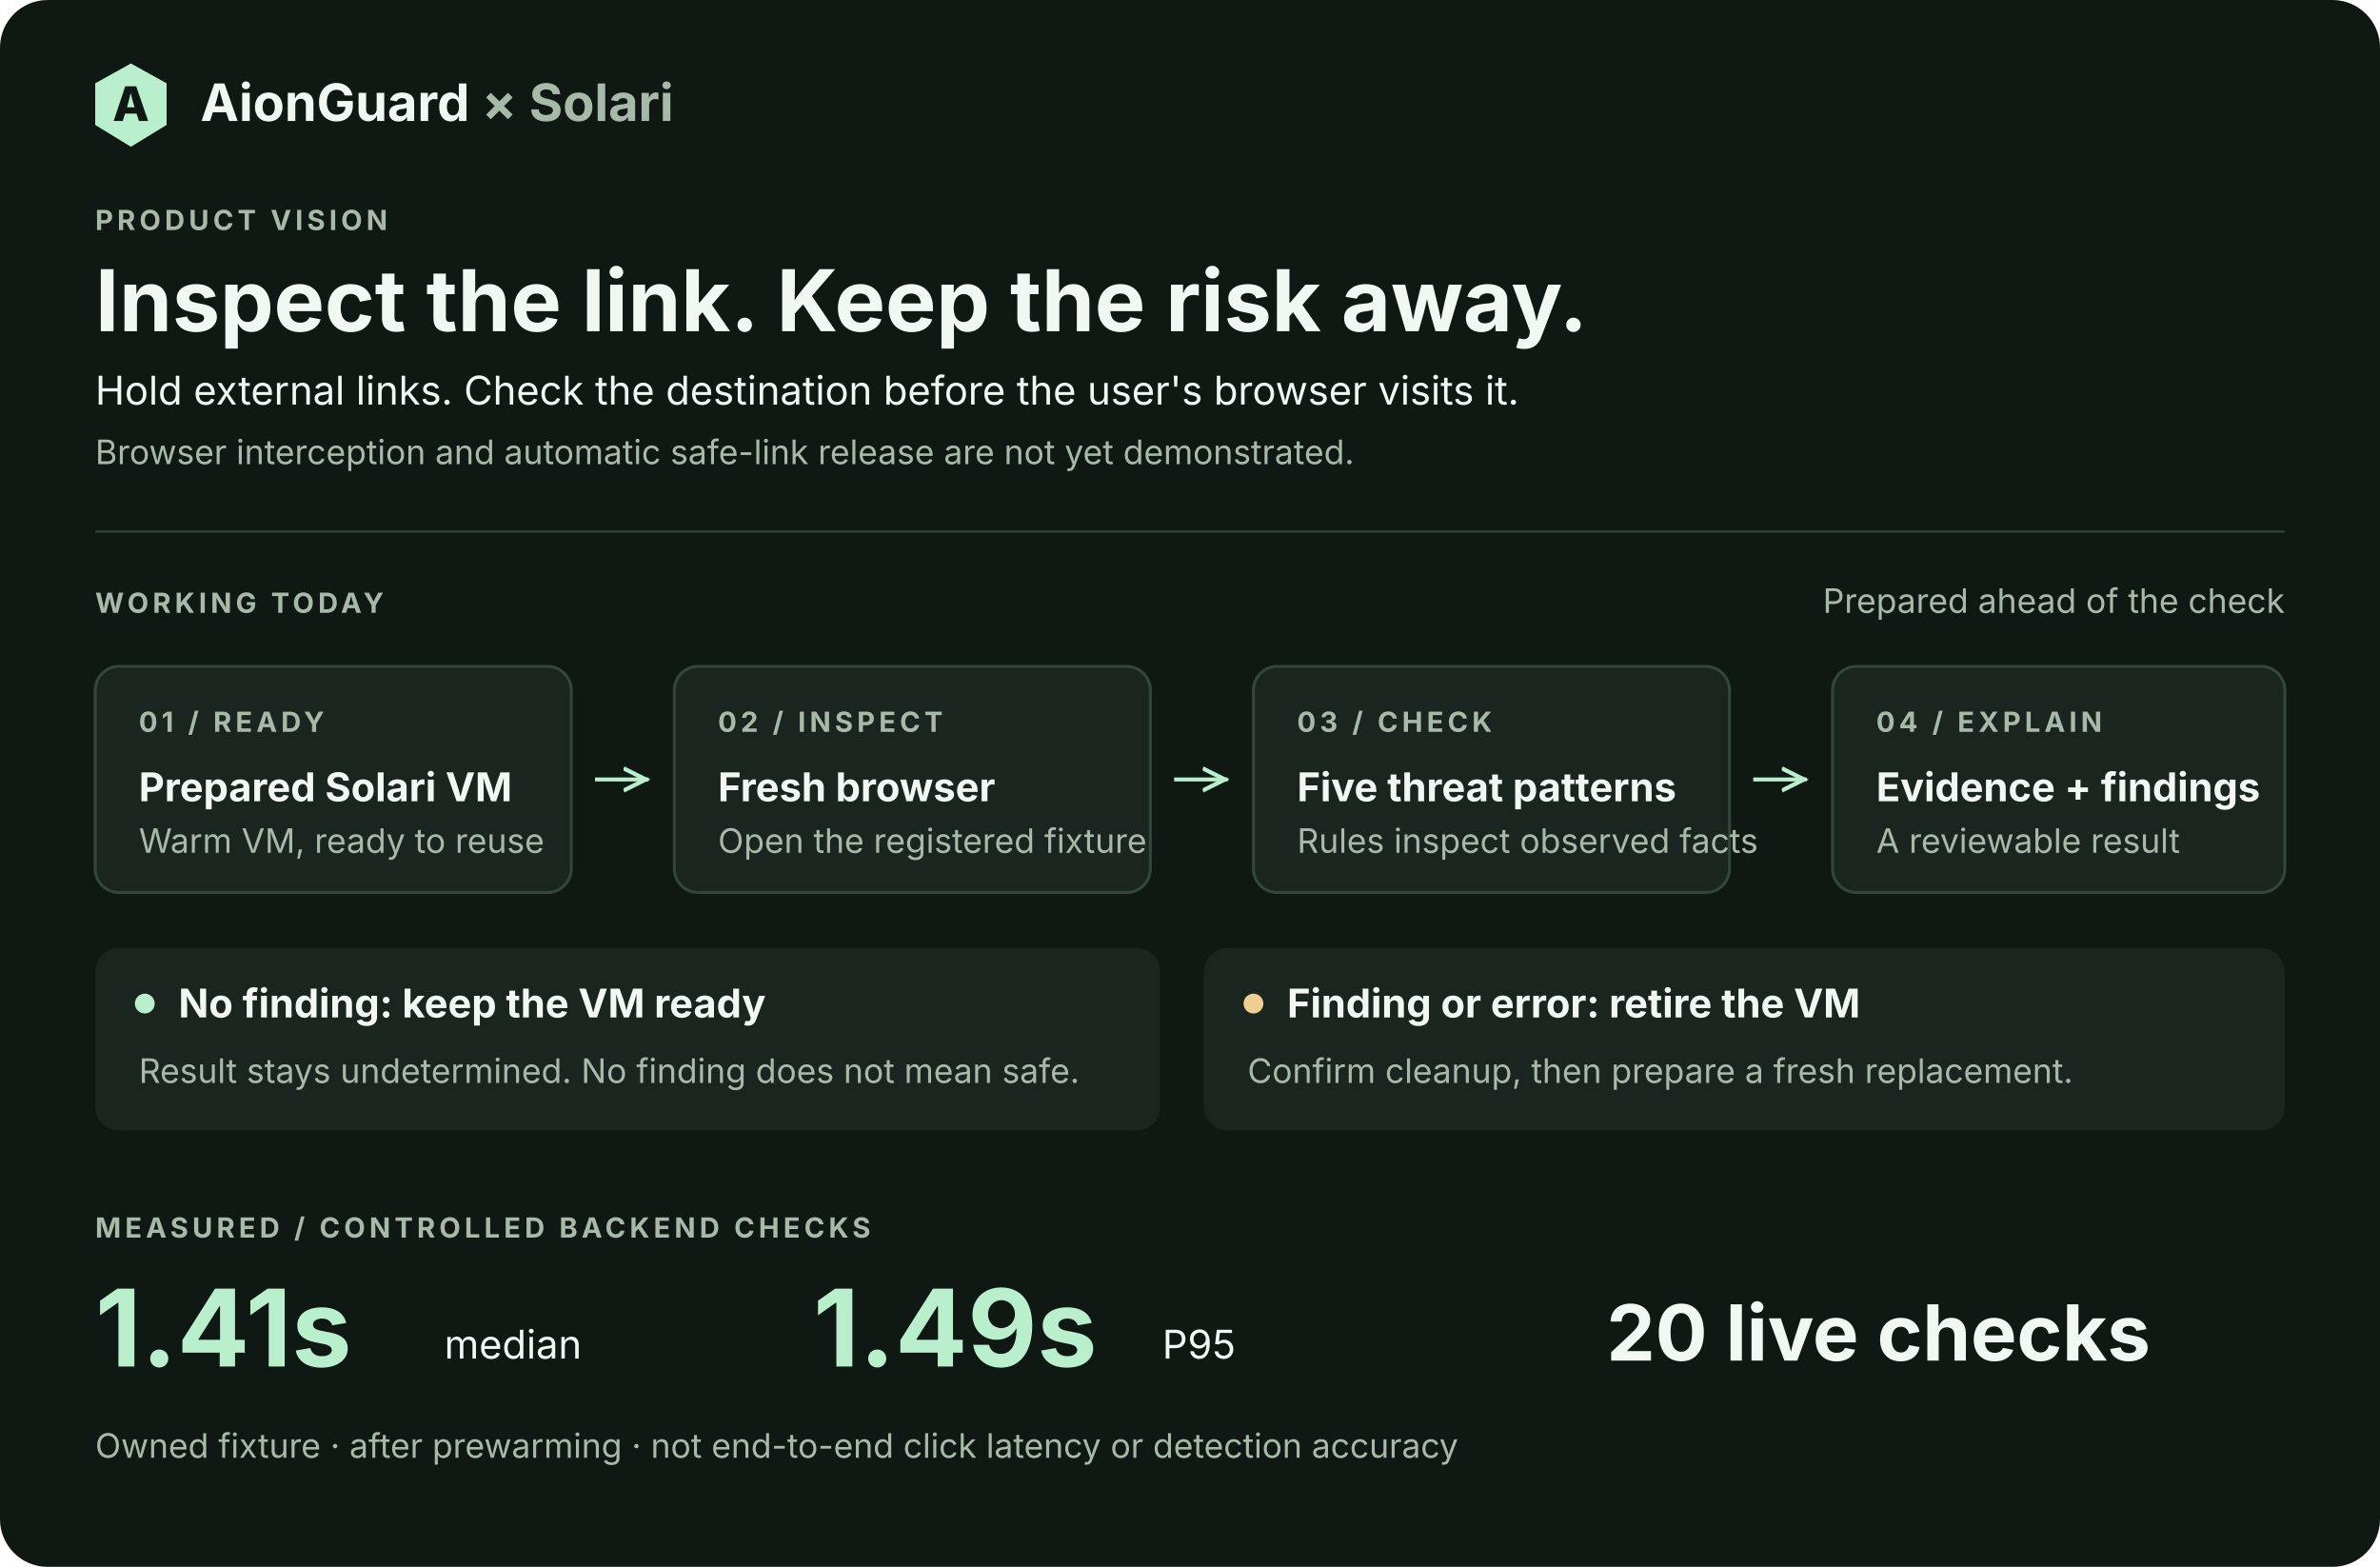
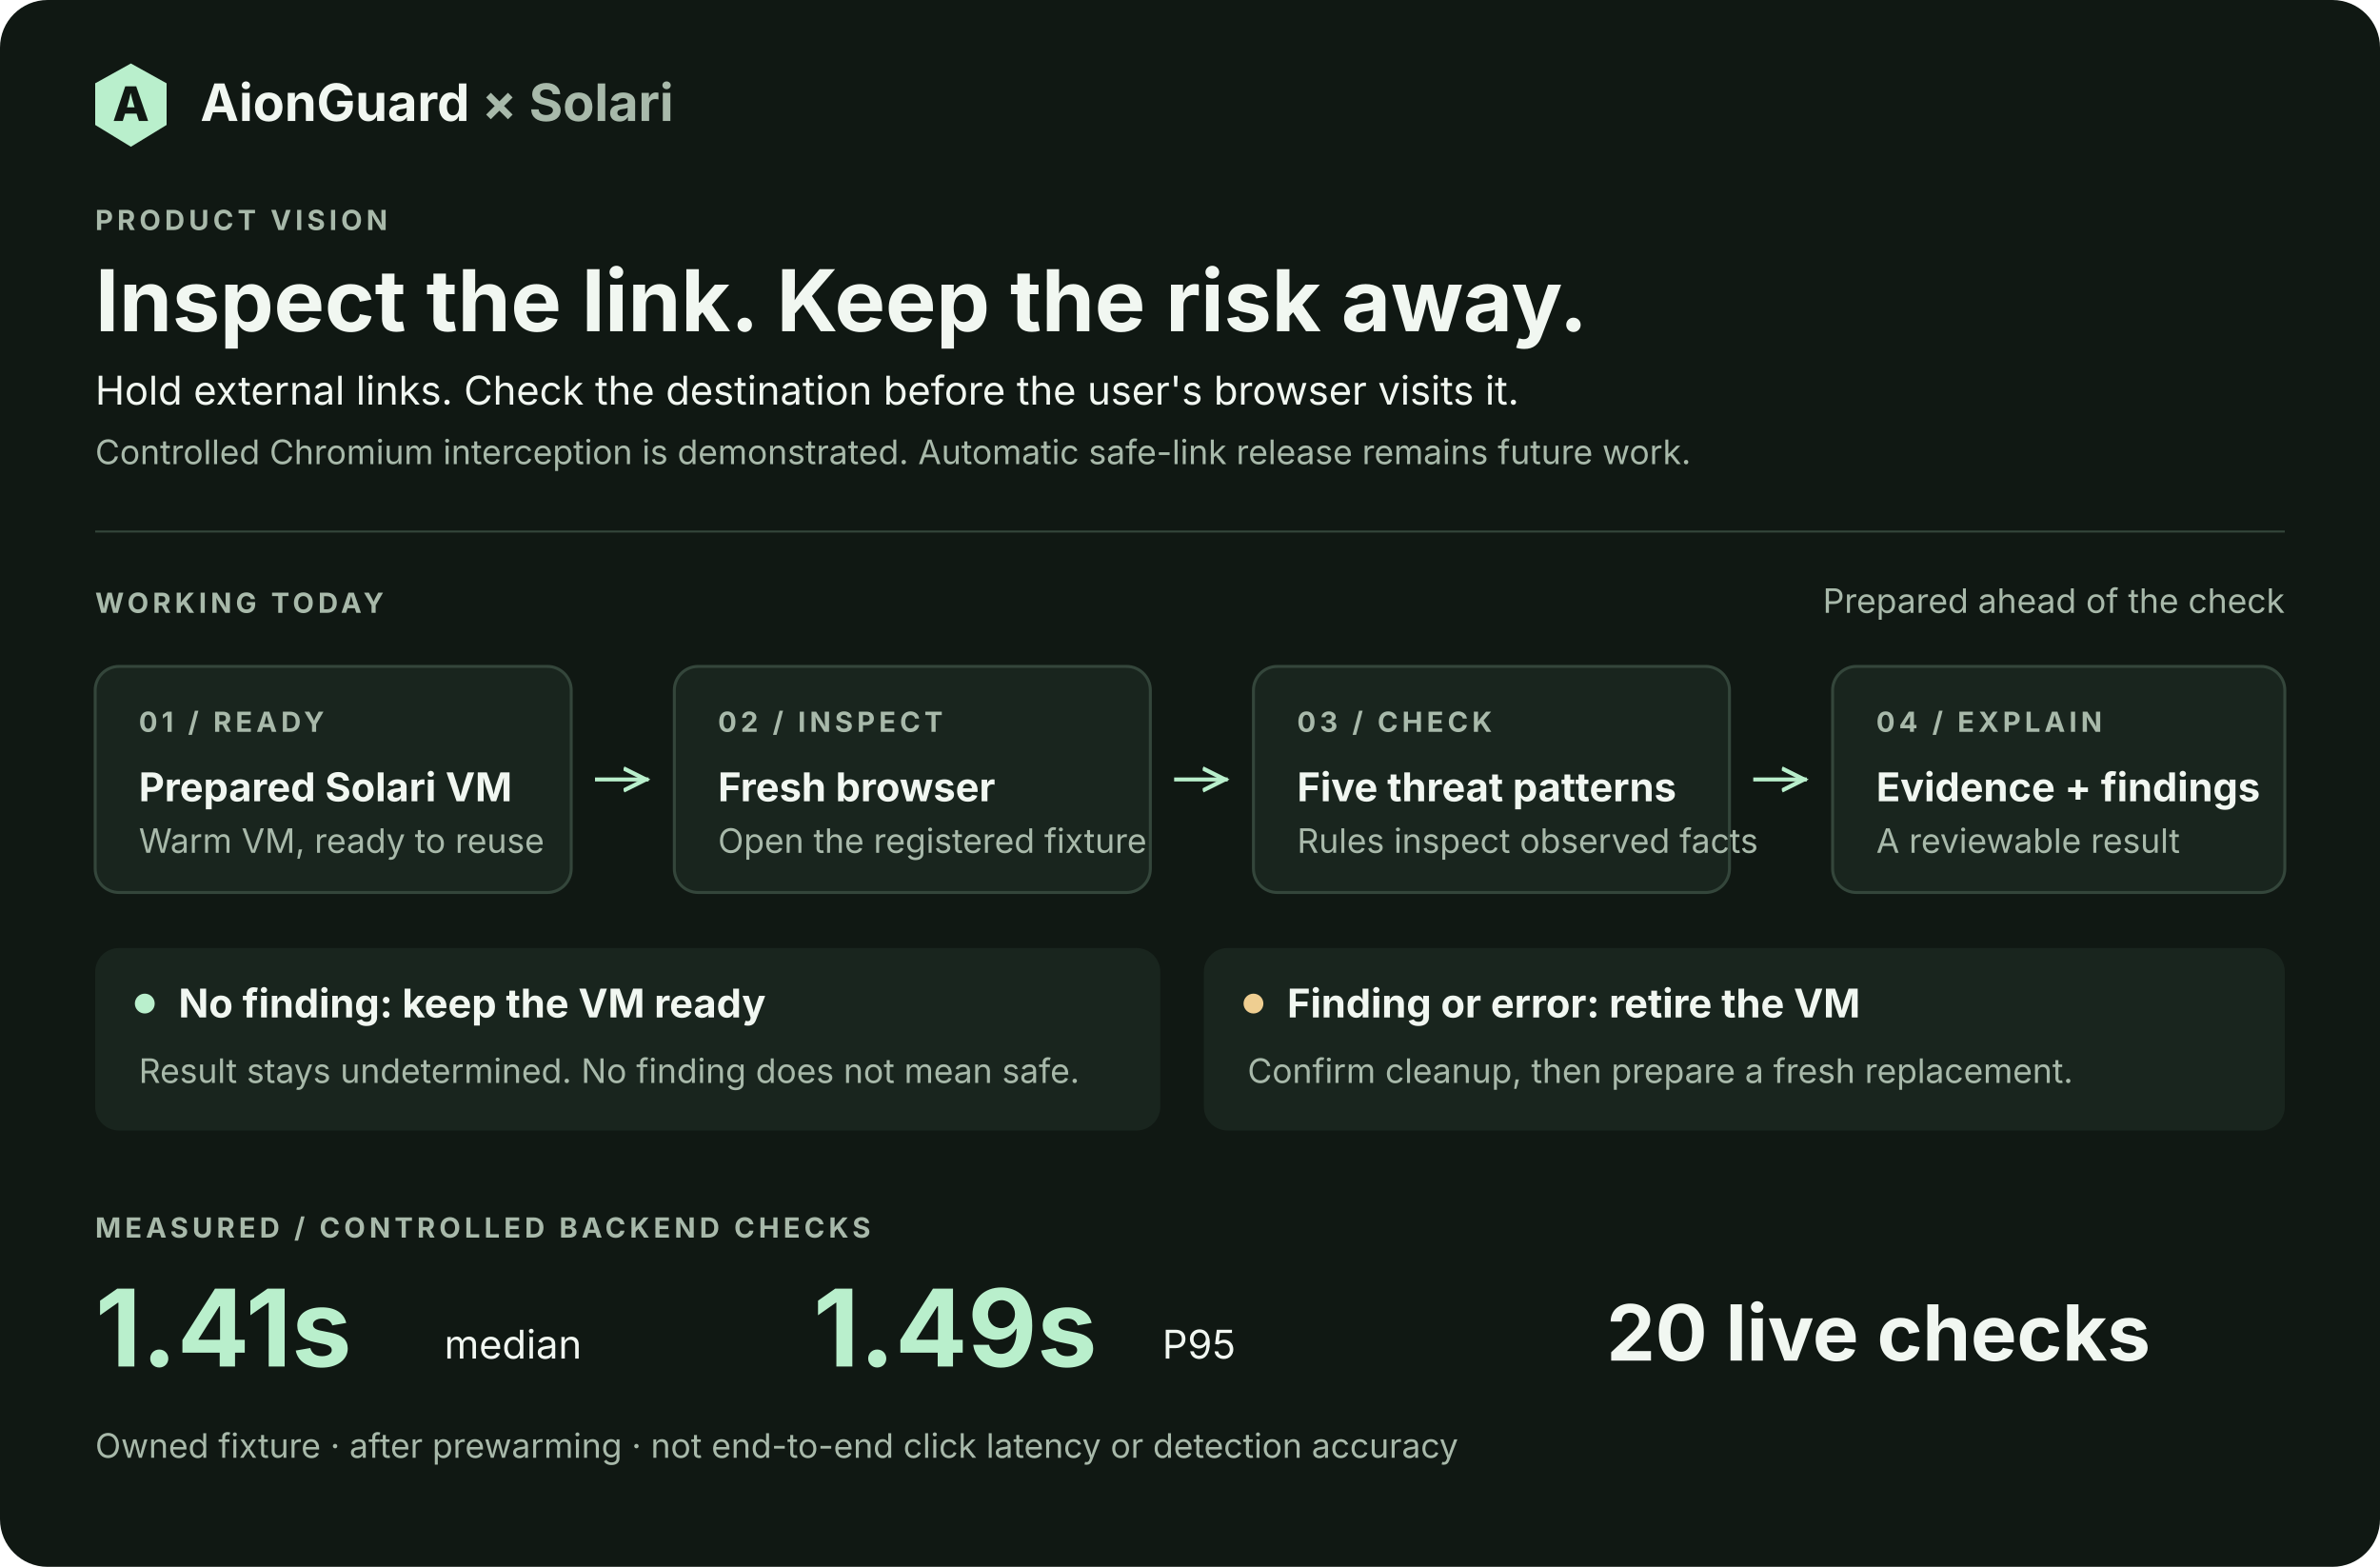
<svg xmlns="http://www.w3.org/2000/svg" width="1200" height="790" viewBox="0 0 1200 790" role="img" aria-labelledby="title desc">
  <defs>
    <marker id="arrow" viewBox="0 0 10 10" refX="9" refY="5" markerWidth="7" markerHeight="7" orient="auto-start-reverse">
      <path d="M 0 1 L 8 5 L 0 9" fill="none" stroke="#b9efcc" stroke-width="1.5" />
    </marker>
    <style>text {font-family:Inter,Arial,Helvetica,sans-serif} .label {font-size:14px;font-weight:700;letter-spacing:2px;fill:#a8b9aa} .body {font-size:20px;fill:#f1f7f1} .small {font-size:17px;fill:#a8b9aa} .node {fill:#19251e;stroke:#34463b;stroke-width:1.5} .arrow {fill:none;stroke:#b9efcc;stroke-width:2;marker-end:url(#arrow)}</style>
  </defs>
  <rect width="1200" height="790" rx="24" fill="#101813" />
  <path d="M48 42 66 32 84 42v21L66 74 48 63z" fill="#b9efcc" />
  <text x="66" y="61" text-anchor="middle" font-size="24" font-weight="800" fill="#101813">A</text>
  <text x="101" y="61" font-size="26" font-weight="700" fill="#f1f7f1">AionGuard <tspan fill="#a8b9aa">× Solari</tspan>
  </text>
  <text x="48" y="116" class="label">PRODUCT VISION</text>
  <text x="48" y="167" font-size="43" font-weight="700" fill="#f1f7f1">Inspect the link. Keep the risk away.</text>
  <text x="48" y="204" class="body" fill="#a8b9aa">Hold external links. Check the destination before the user's browser visits it.</text>
-   <text x="48" y="234" class="small">Browser interception and automatic safe-link release are not yet demonstrated.</text>
+   <text x="48" y="234" class="small">Controlled Chromium interception is demonstrated. Automatic safe-link release remains future work.</text>
  <line x1="48" y1="268" x2="1152" y2="268" stroke="#34463b" />
  <text x="48" y="309" class="label">WORKING TODAY</text>
  <text x="1152" y="309" text-anchor="end" class="small">Prepared ahead of the check</text>
  <rect x="48" y="336" width="240" height="114" rx="12" class="node" />
  <text x="70" y="369" class="label">01 / READY</text>
  <text x="70" y="404" class="body" font-weight="700">Prepared Solari VM</text>
  <text x="70" y="430" class="small">Warm VM, ready to reuse</text>
  <path d="M300 393H327" class="arrow" />
  <rect x="340" y="336" width="240" height="114" rx="12" class="node" />
  <text x="362" y="369" class="label">02 / INSPECT</text>
  <text x="362" y="404" class="body" font-weight="700">Fresh browser</text>
  <text x="362" y="430" class="small">Open the registered fixture</text>
  <path d="M592 393H619" class="arrow" />
  <rect x="632" y="336" width="240" height="114" rx="12" class="node" />
  <text x="654" y="369" class="label">03 / CHECK</text>
  <text x="654" y="404" class="body" font-weight="700">Five threat patterns</text>
  <text x="654" y="430" class="small">Rules inspect observed facts</text>
  <path d="M884 393H911" class="arrow" />
  <rect x="924" y="336" width="228" height="114" rx="12" class="node" />
  <text x="946" y="369" class="label">04 / EXPLAIN</text>
  <text x="946" y="404" class="body" font-weight="700">Evidence + findings</text>
  <text x="946" y="430" class="small">A reviewable result</text>
  <rect x="48" y="478" width="537" height="92" rx="12" fill="#19251e" />
  <circle cx="73" cy="506" r="5" fill="#b9efcc" />
  <text x="90" y="513" class="body" font-weight="700">No finding: keep the VM ready</text>
  <text x="70" y="546" class="small">Result stays undetermined. No finding does not mean safe.</text>
  <rect x="607" y="478" width="545" height="92" rx="12" fill="#19251e" />
  <circle cx="632" cy="506" r="5" fill="#efce91" />
  <text x="649" y="513" class="body" font-weight="700">Finding or error: retire the VM</text>
  <text x="629" y="546" class="small">Confirm cleanup, then prepare a fresh replacement.</text>
  <text x="48" y="624" class="label">MEASURED / CONTROLLED BACKEND CHECKS</text>
  <text x="48" y="689" font-size="54" font-weight="700" fill="#b9efcc">1.41s</text>
  <text x="224" y="685" class="body">median</text>
  <text x="410" y="689" font-size="54" font-weight="700" fill="#b9efcc">1.49s</text>
  <text x="586" y="685" class="body">P95</text>
  <text x="810" y="686" font-size="39" font-weight="700" fill="#f1f7f1">20 live checks</text>
  <text x="48" y="735" class="small">Owned fixture · after prewarming · not end-to-end click latency or detection accuracy</text>
</svg>
